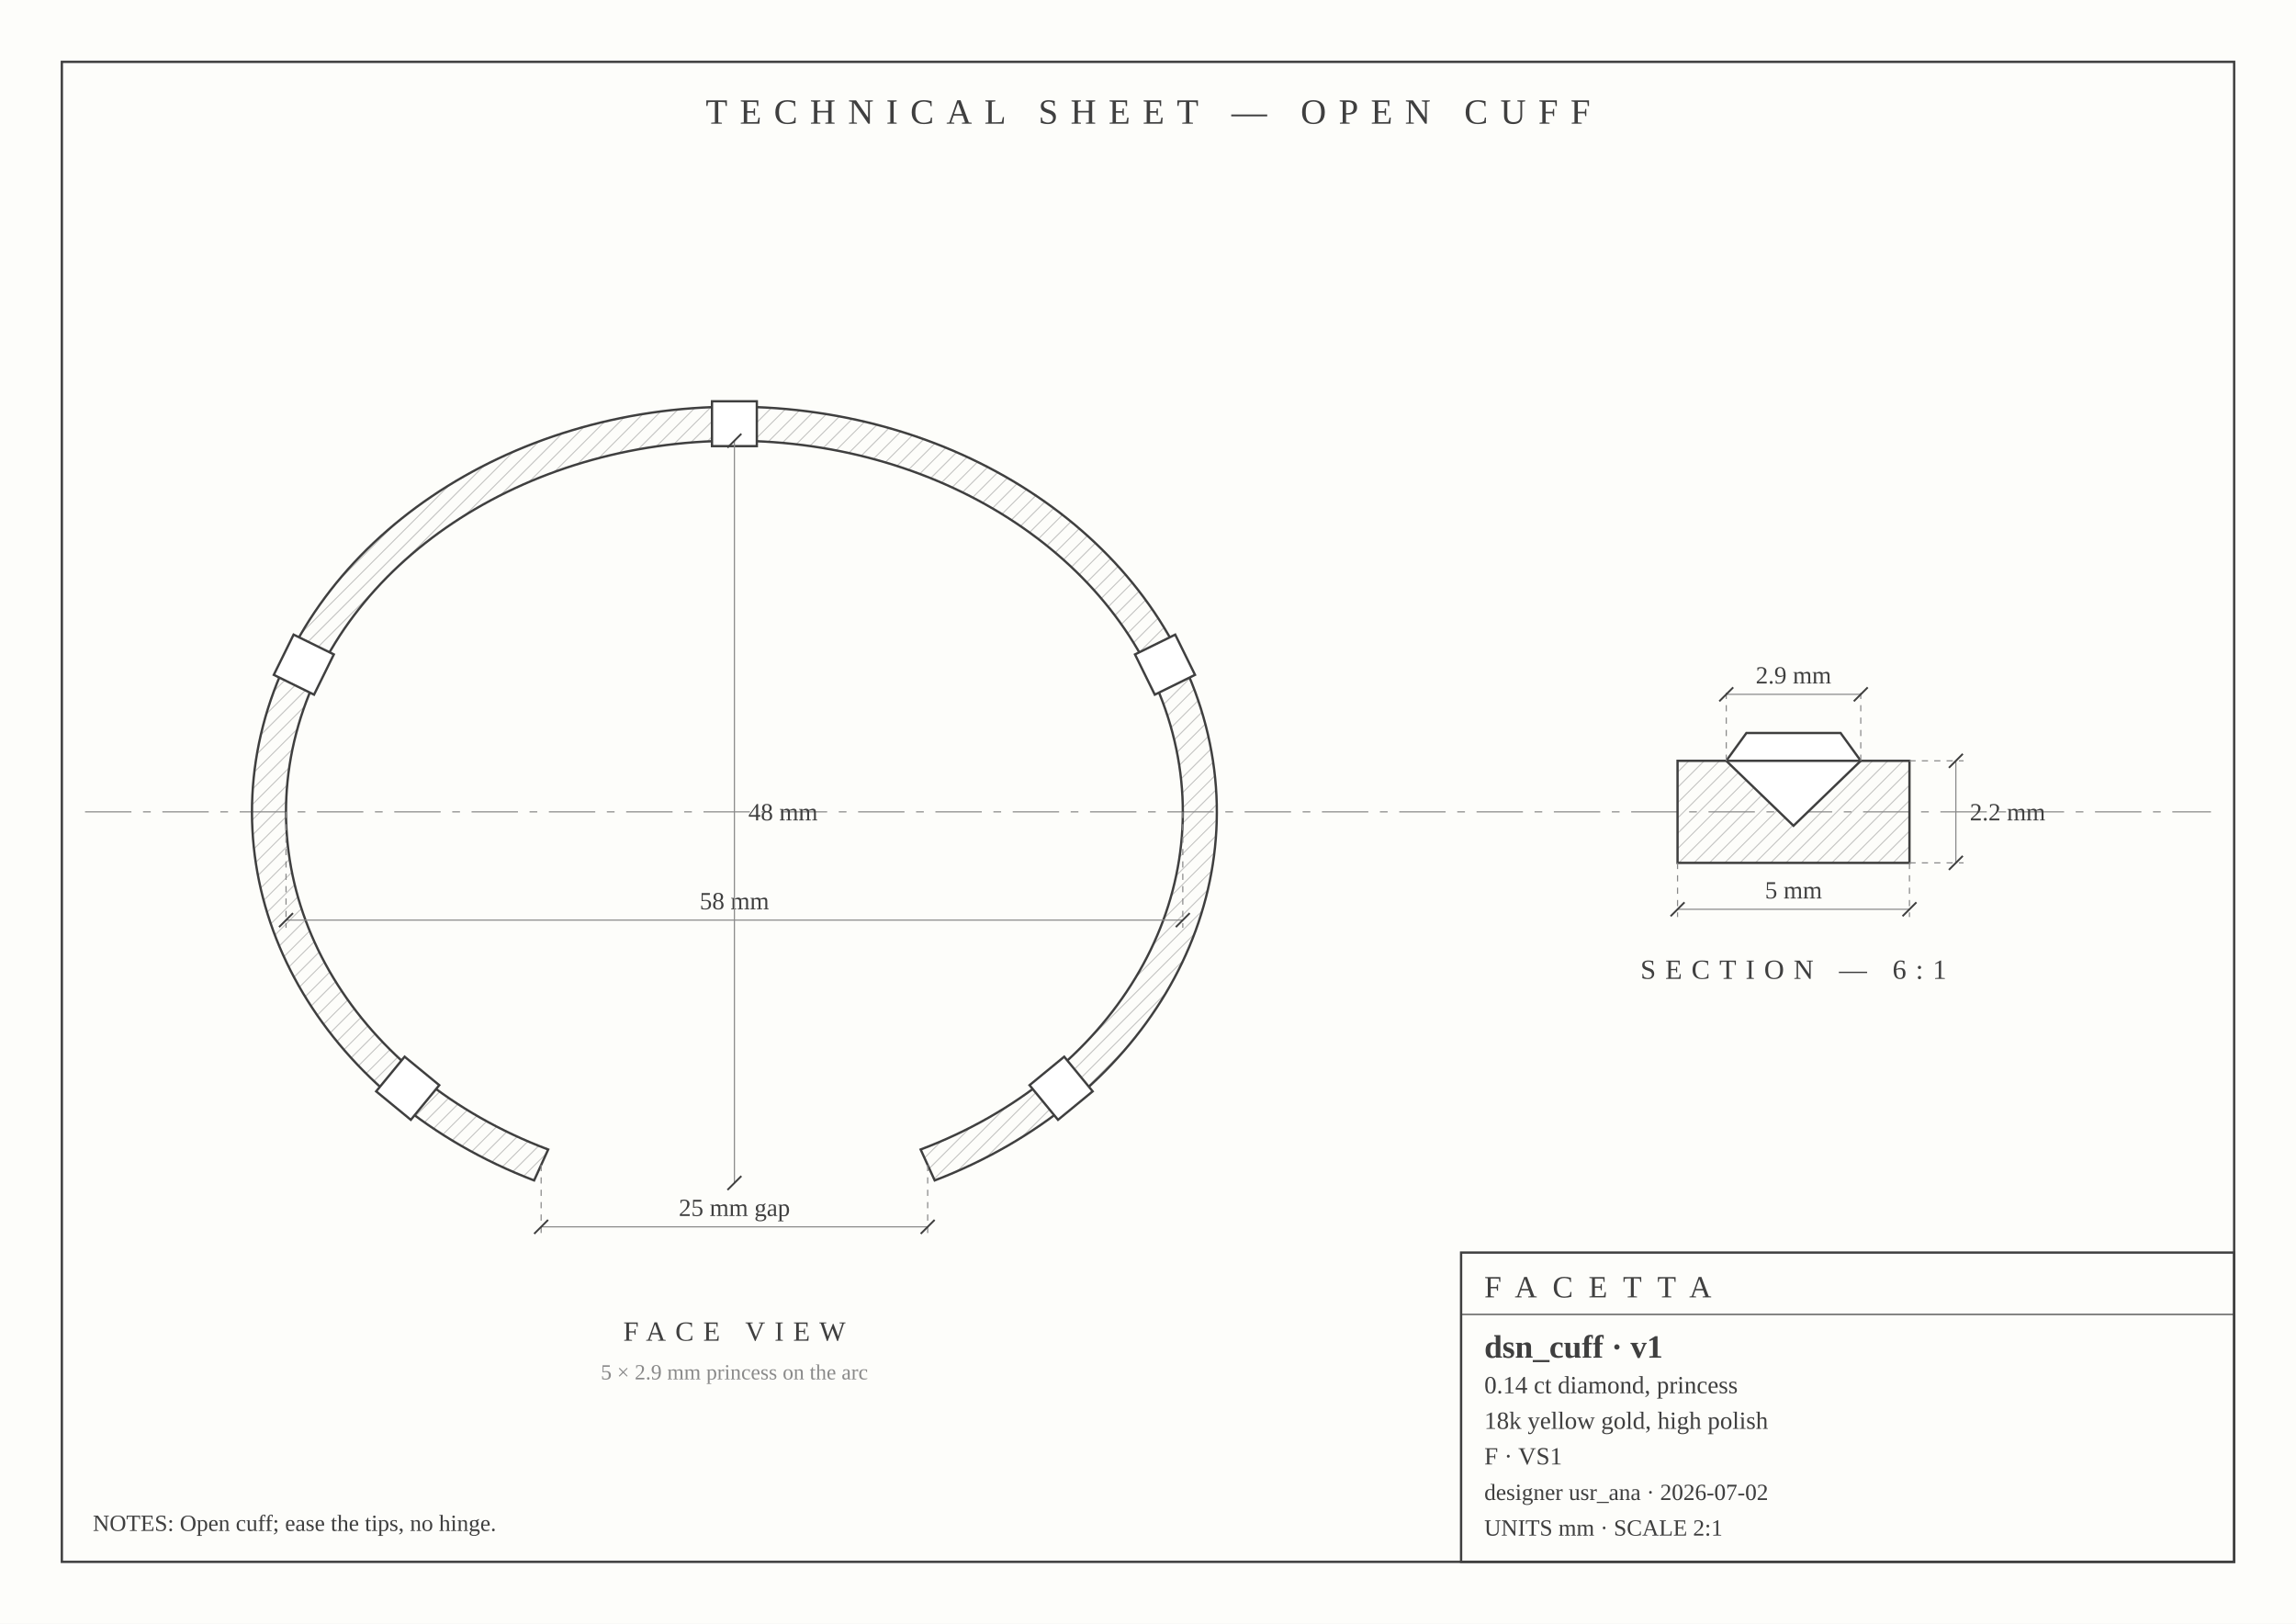
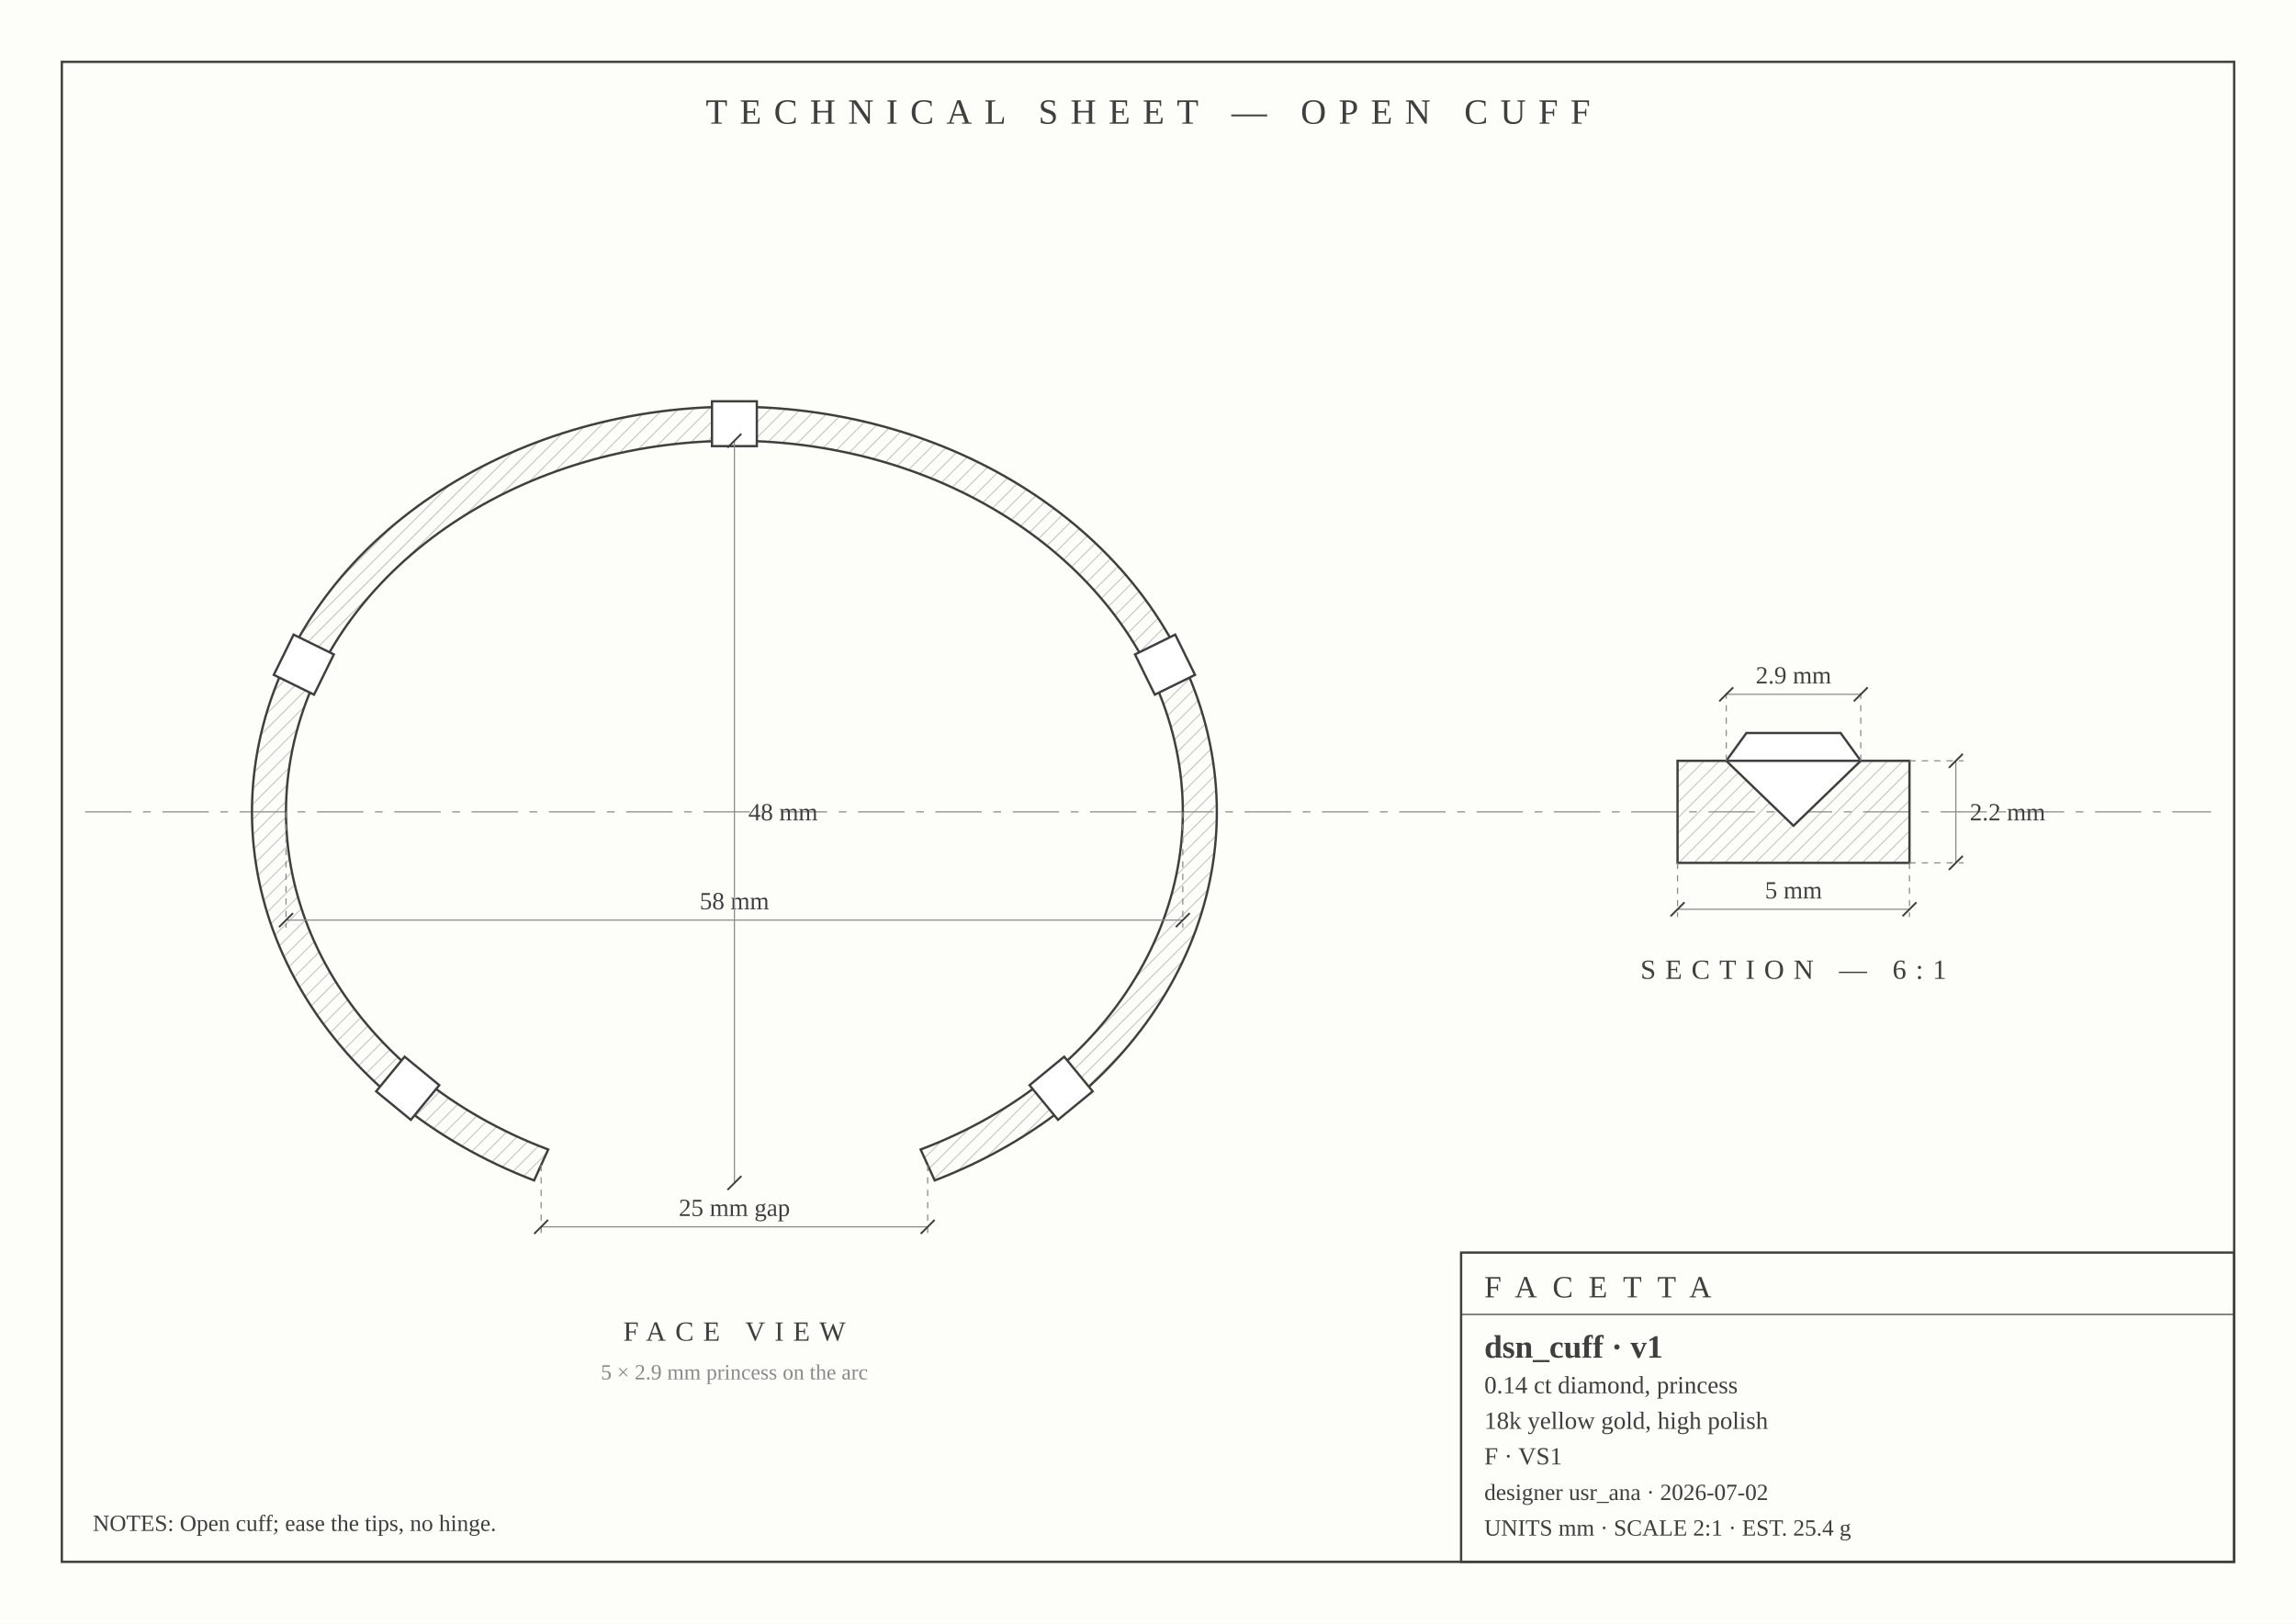
<svg xmlns="http://www.w3.org/2000/svg" viewBox="0 0 297 210" width="297mm" height="210mm" font-family="Georgia, 'Times New Roman', serif">
  <defs>
    <pattern id="hatch" width="1.4" height="1.4" patternTransform="rotate(45)" patternUnits="userSpaceOnUse">
      <line x1="0" y1="0" x2="0" y2="1.4" stroke="#8a8a8a" stroke-width="0.12" />
    </pattern>
  </defs>
  <rect x="0" y="0" width="297" height="210" fill="#fdfdfa" />
  <rect x="8" y="8" width="281" height="194" fill="none" stroke="#3f3f3f" stroke-width="0.3" />
  <text x="148.50" y="16.00" font-family="Georgia, 'Times New Roman', serif" font-size="4.6" fill="#3f3f3f" text-anchor="middle" letter-spacing="1.6">TECHNICAL SHEET — OPEN CUFF</text>
  <line x1="11.00" y1="105.00" x2="286.00" y2="105.00" stroke="#8a8a8a" stroke-width="0.15" stroke-dasharray="6 1.5 1 1.5" />
  <path d="M 69.09 152.67 A 62.40 52.40 0 1 1 120.91 152.67 L 119.09 148.67 A 58.00 48.00 0 1 0 70.91 148.67 Z" fill="url(#hatch)" stroke="#3f3f3f" stroke-width="0.3" />
  <rect x="49.84" y="137.85" width="5.80" height="5.80" fill="#ffffff" stroke="#3f3f3f" stroke-width="0.3" transform="rotate(-140.6 52.74 140.75)" />
  <rect x="36.40" y="83.06" width="5.80" height="5.80" fill="#ffffff" stroke="#3f3f3f" stroke-width="0.3" transform="rotate(-63.8 39.30 85.96)" />
  <rect x="92.10" y="51.90" width="5.80" height="5.80" fill="#ffffff" stroke="#3f3f3f" stroke-width="0.3" transform="rotate(-0.0 95.00 54.80)" />
  <rect x="147.80" y="83.06" width="5.80" height="5.80" fill="#ffffff" stroke="#3f3f3f" stroke-width="0.3" transform="rotate(63.8 150.70 85.96)" />
  <rect x="134.36" y="137.85" width="5.80" height="5.80" fill="#ffffff" stroke="#3f3f3f" stroke-width="0.3" transform="rotate(140.6 137.26 140.75)" />
  <line x1="37.00" y1="105.00" x2="37.00" y2="120.00" stroke="#8a8a8a" stroke-width="0.15" stroke-dasharray="0.8 0.8" />
  <line x1="153.00" y1="105.00" x2="153.00" y2="120.00" stroke="#8a8a8a" stroke-width="0.15" stroke-dasharray="0.8 0.8" />
  <line x1="37.00" y1="119.00" x2="153.00" y2="119.00" stroke="#8a8a8a" stroke-width="0.15" />
  <line x1="36.10" y1="119.90" x2="37.90" y2="118.10" stroke="#3f3f3f" stroke-width="0.24" />
  <line x1="152.10" y1="119.90" x2="153.90" y2="118.10" stroke="#3f3f3f" stroke-width="0.24" />
  <text x="95.00" y="117.60" font-family="Georgia, 'Times New Roman', serif" font-size="3.2" fill="#3f3f3f" text-anchor="middle">58 mm</text>
  <line x1="95.00" y1="57.00" x2="95.00" y2="153.00" stroke="#8a8a8a" stroke-width="0.15" />
  <line x1="94.10" y1="57.90" x2="95.90" y2="56.10" stroke="#3f3f3f" stroke-width="0.24" />
  <line x1="94.10" y1="153.90" x2="95.90" y2="152.10" stroke="#3f3f3f" stroke-width="0.24" />
  <text x="96.80" y="106.10" font-family="Georgia, 'Times New Roman', serif" font-size="3.2" fill="#3f3f3f" text-anchor="start">48 mm</text>
  <line x1="70.00" y1="150.67" x2="70.00" y2="159.67" stroke="#8a8a8a" stroke-width="0.15" stroke-dasharray="0.8 0.8" />
  <line x1="120.00" y1="150.67" x2="120.00" y2="159.67" stroke="#8a8a8a" stroke-width="0.15" stroke-dasharray="0.8 0.8" />
  <line x1="70.00" y1="158.67" x2="120.00" y2="158.67" stroke="#8a8a8a" stroke-width="0.15" />
  <line x1="69.10" y1="159.57" x2="70.90" y2="157.77" stroke="#3f3f3f" stroke-width="0.24" />
  <line x1="119.10" y1="159.57" x2="120.90" y2="157.77" stroke="#3f3f3f" stroke-width="0.24" />
  <text x="95.00" y="157.27" font-family="Georgia, 'Times New Roman', serif" font-size="3.2" fill="#3f3f3f" text-anchor="middle">25 mm gap</text>
  <text x="95.00" y="173.40" font-family="Georgia, 'Times New Roman', serif" font-size="3.6" fill="#3f3f3f" text-anchor="middle" letter-spacing="1.2">FACE VIEW</text>
  <text x="95.00" y="178.40" font-family="Georgia, 'Times New Roman', serif" font-size="2.8" fill="#8a8a8a" text-anchor="middle">5 × 2.9 mm princess on the arc</text>
  <rect x="217.00" y="98.40" width="30.00" height="13.20" fill="url(#hatch)" stroke="#3f3f3f" stroke-width="0.3" />
  <polygon points="225.91,94.80 238.09,94.80 240.70,98.40 232.00,106.80 223.30,98.40" fill="#ffffff" stroke="#3f3f3f" stroke-width="0.3" />
  <line x1="223.30" y1="98.40" x2="240.70" y2="98.40" stroke="#3f3f3f" stroke-width="0.3" />
  <line x1="223.30" y1="98.40" x2="223.30" y2="88.80" stroke="#8a8a8a" stroke-width="0.15" stroke-dasharray="0.8 0.8" />
  <line x1="240.70" y1="98.40" x2="240.70" y2="88.80" stroke="#8a8a8a" stroke-width="0.15" stroke-dasharray="0.8 0.8" />
  <line x1="223.30" y1="89.80" x2="240.70" y2="89.80" stroke="#8a8a8a" stroke-width="0.15" />
  <line x1="222.40" y1="90.70" x2="224.20" y2="88.90" stroke="#3f3f3f" stroke-width="0.24" />
  <line x1="239.80" y1="90.70" x2="241.60" y2="88.90" stroke="#3f3f3f" stroke-width="0.24" />
  <text x="232.00" y="88.40" font-family="Georgia, 'Times New Roman', serif" font-size="3.2" fill="#3f3f3f" text-anchor="middle">2.9 mm</text>
  <line x1="217.00" y1="111.60" x2="217.00" y2="118.60" stroke="#8a8a8a" stroke-width="0.15" stroke-dasharray="0.8 0.8" />
  <line x1="247.00" y1="111.60" x2="247.00" y2="118.60" stroke="#8a8a8a" stroke-width="0.15" stroke-dasharray="0.8 0.8" />
  <line x1="217.00" y1="117.60" x2="247.00" y2="117.60" stroke="#8a8a8a" stroke-width="0.15" />
  <line x1="216.10" y1="118.50" x2="217.90" y2="116.70" stroke="#3f3f3f" stroke-width="0.24" />
  <line x1="246.10" y1="118.50" x2="247.90" y2="116.70" stroke="#3f3f3f" stroke-width="0.24" />
  <text x="232.00" y="116.20" font-family="Georgia, 'Times New Roman', serif" font-size="3.2" fill="#3f3f3f" text-anchor="middle">5 mm</text>
  <line x1="247.00" y1="98.40" x2="254.00" y2="98.40" stroke="#8a8a8a" stroke-width="0.15" stroke-dasharray="0.8 0.8" />
  <line x1="247.00" y1="111.60" x2="254.00" y2="111.60" stroke="#8a8a8a" stroke-width="0.15" stroke-dasharray="0.8 0.8" />
  <line x1="253.00" y1="98.40" x2="253.00" y2="111.60" stroke="#8a8a8a" stroke-width="0.15" />
  <line x1="252.10" y1="99.30" x2="253.90" y2="97.50" stroke="#3f3f3f" stroke-width="0.24" />
  <line x1="252.10" y1="112.50" x2="253.90" y2="110.70" stroke="#3f3f3f" stroke-width="0.24" />
  <text x="254.80" y="106.10" font-family="Georgia, 'Times New Roman', serif" font-size="3.2" fill="#3f3f3f" text-anchor="start">2.2 mm</text>
  <text x="232.00" y="126.60" font-family="Georgia, 'Times New Roman', serif" font-size="3.6" fill="#3f3f3f" text-anchor="middle" letter-spacing="1.2">SECTION — 6:1</text>
  <rect x="189.00" y="162.00" width="100" height="40" fill="none" stroke="#3f3f3f" stroke-width="0.3" />
  <line x1="189.00" y1="170.00" x2="289.00" y2="170.00" stroke="#3f3f3f" stroke-width="0.15" />
  <text x="192.00" y="167.80" font-family="Georgia, 'Times New Roman', serif" font-size="4.0" fill="#3f3f3f" text-anchor="start" letter-spacing="2.0">FACETTA</text>
  <text x="192.00" y="175.60" font-family="Georgia, 'Times New Roman', serif" font-size="4.2" fill="#3f3f3f" text-anchor="start" font-weight="bold">dsn_cuff  ·  v1</text>
  <text x="192.00" y="180.20" font-family="Georgia, 'Times New Roman', serif" font-size="3.2" fill="#3f3f3f" text-anchor="start">0.14 ct diamond, princess</text>
  <text x="192.00" y="184.80" font-family="Georgia, 'Times New Roman', serif" font-size="3.2" fill="#3f3f3f" text-anchor="start">18k yellow gold, high polish</text>
  <text x="192.00" y="189.40" font-family="Georgia, 'Times New Roman', serif" font-size="3.2" fill="#3f3f3f" text-anchor="start">F  ·  VS1</text>
  <text x="192.00" y="194.00" font-family="Georgia, 'Times New Roman', serif" font-size="3.0" fill="#3f3f3f" text-anchor="start">designer usr_ana  ·  2026-07-02</text>
-   <text x="192.00" y="198.60" font-family="Georgia, 'Times New Roman', serif" font-size="3.0" fill="#3f3f3f" text-anchor="start">UNITS mm  ·  SCALE 2:1</text>
+   <text x="192.00" y="198.60" font-family="Georgia, 'Times New Roman', serif" font-size="3.0" fill="#3f3f3f" text-anchor="start">UNITS mm  ·  SCALE 2:1  ·  EST. 25.4 g</text>
  <text x="12.00" y="198.00" font-family="Georgia, 'Times New Roman', serif" font-size="3.0" fill="#3f3f3f" text-anchor="start">NOTES: Open cuff; ease the tips, no hinge.</text>
</svg>
